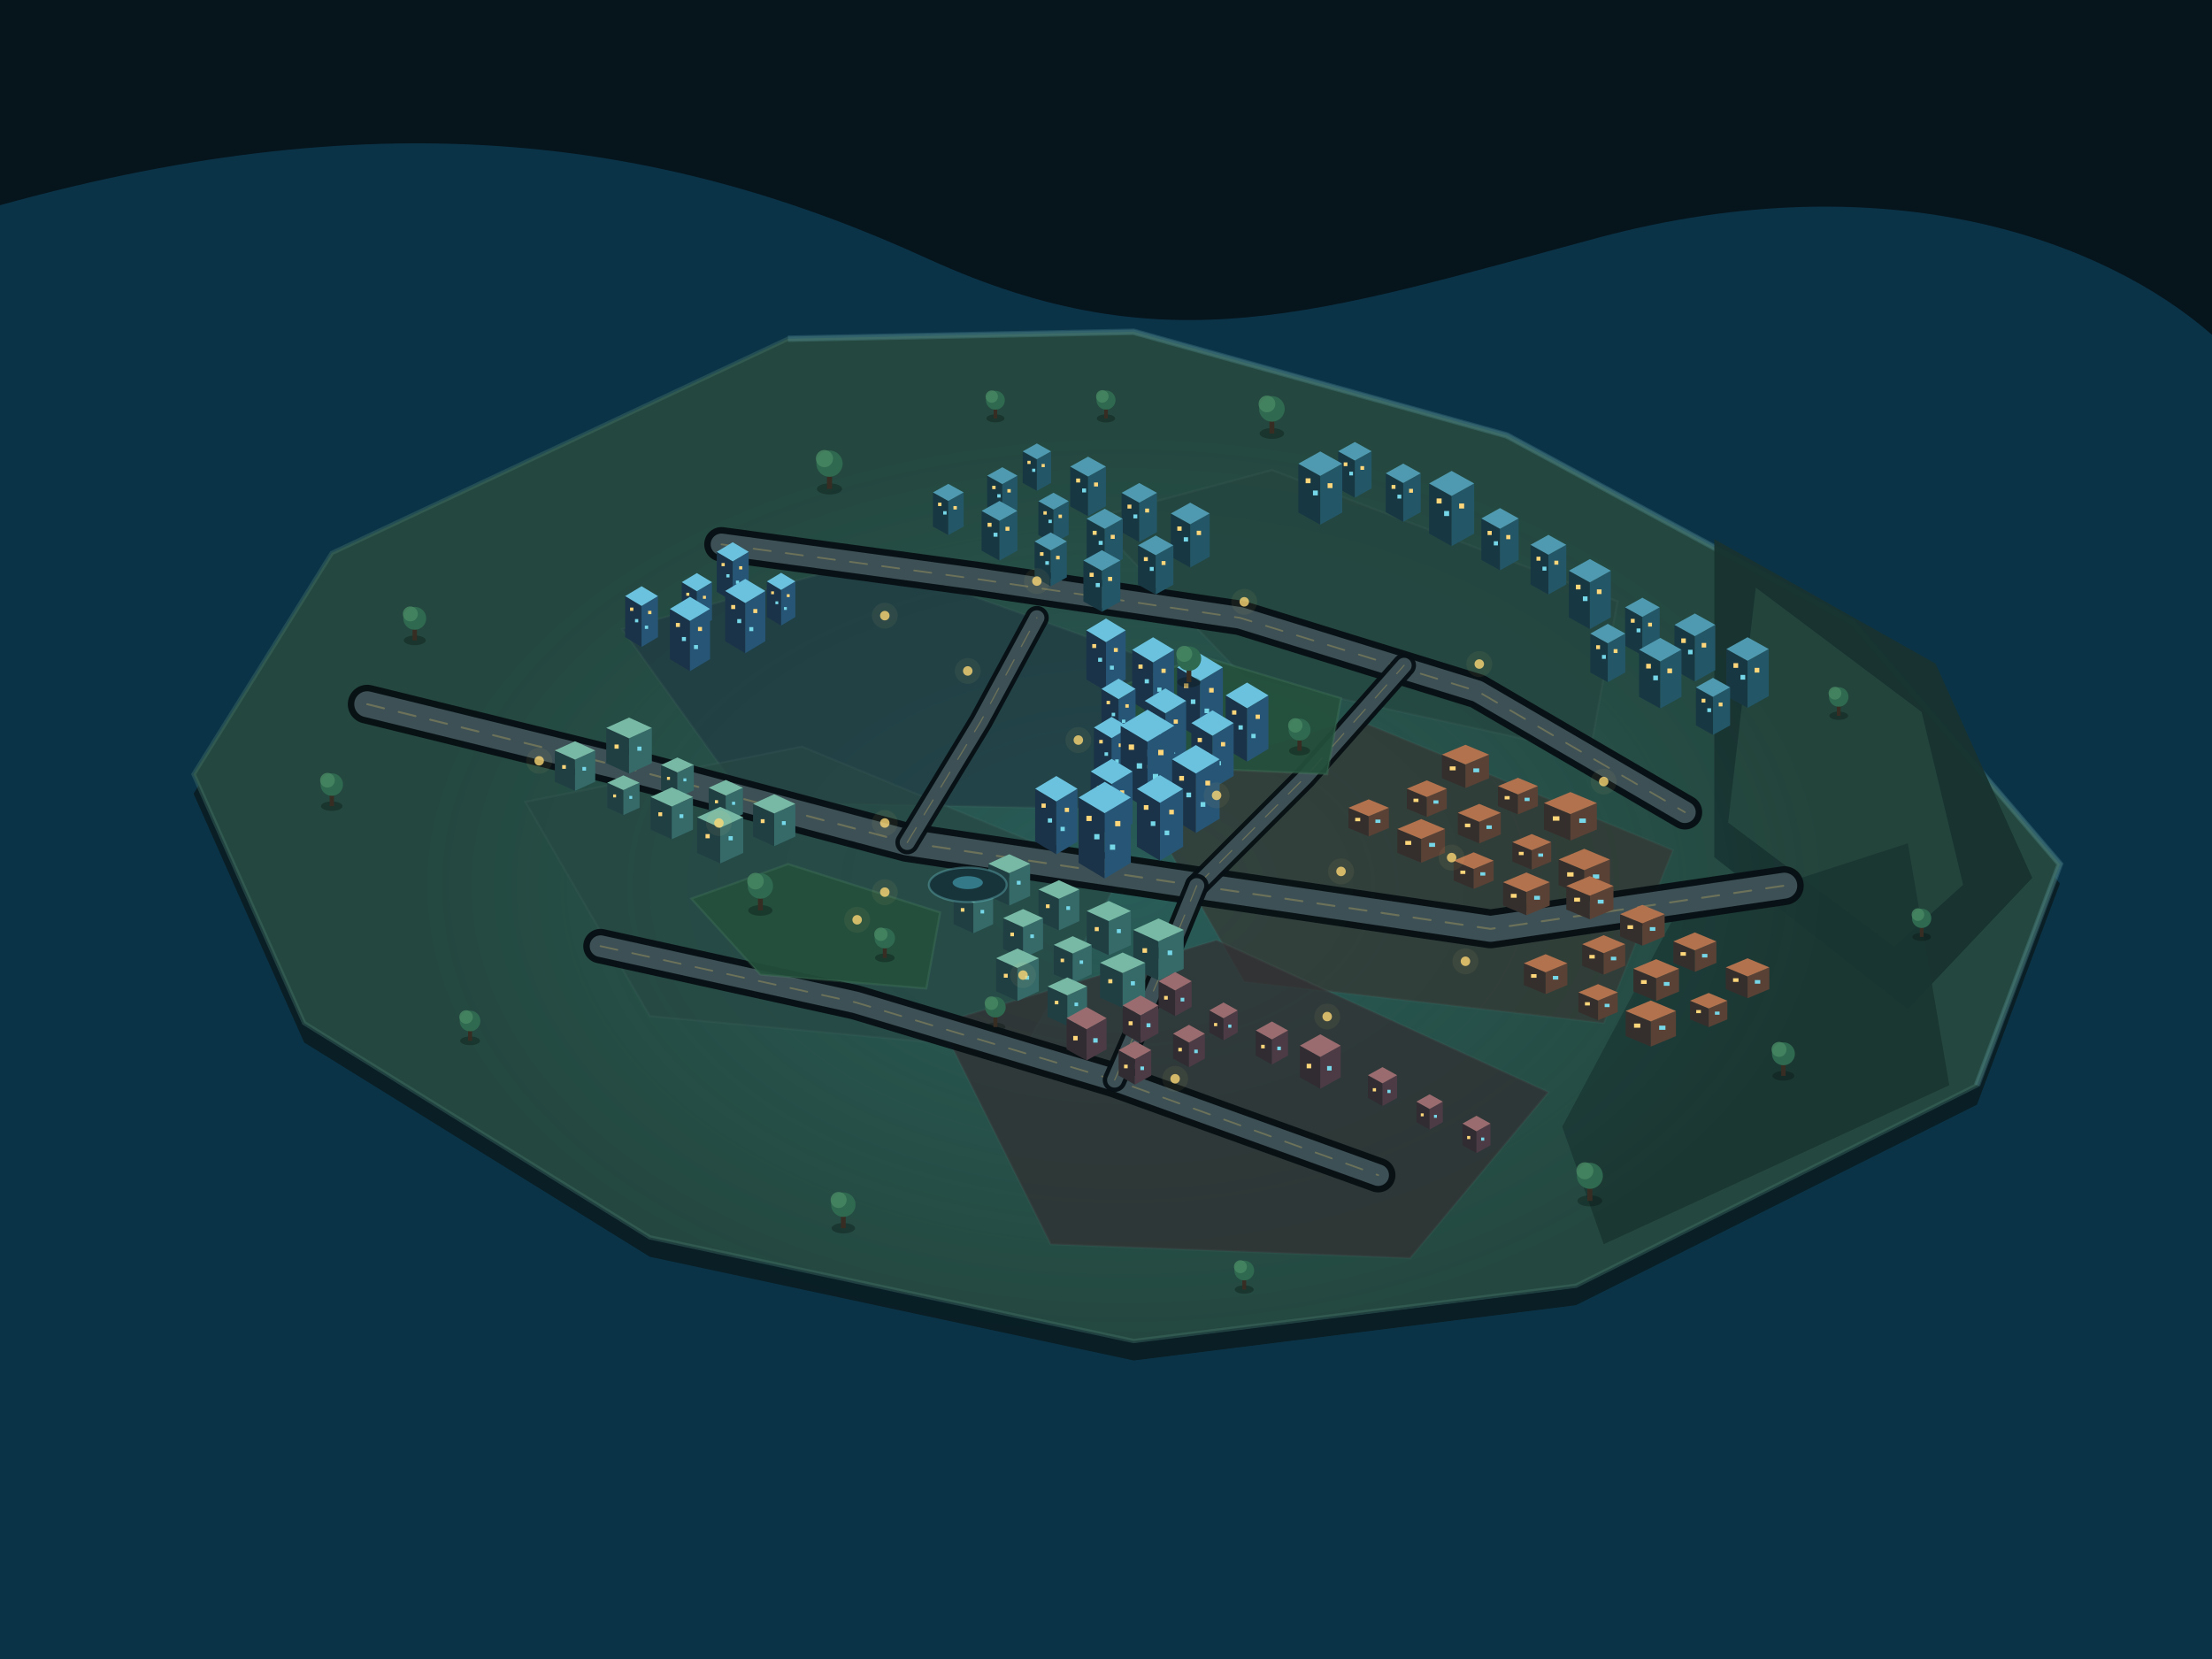
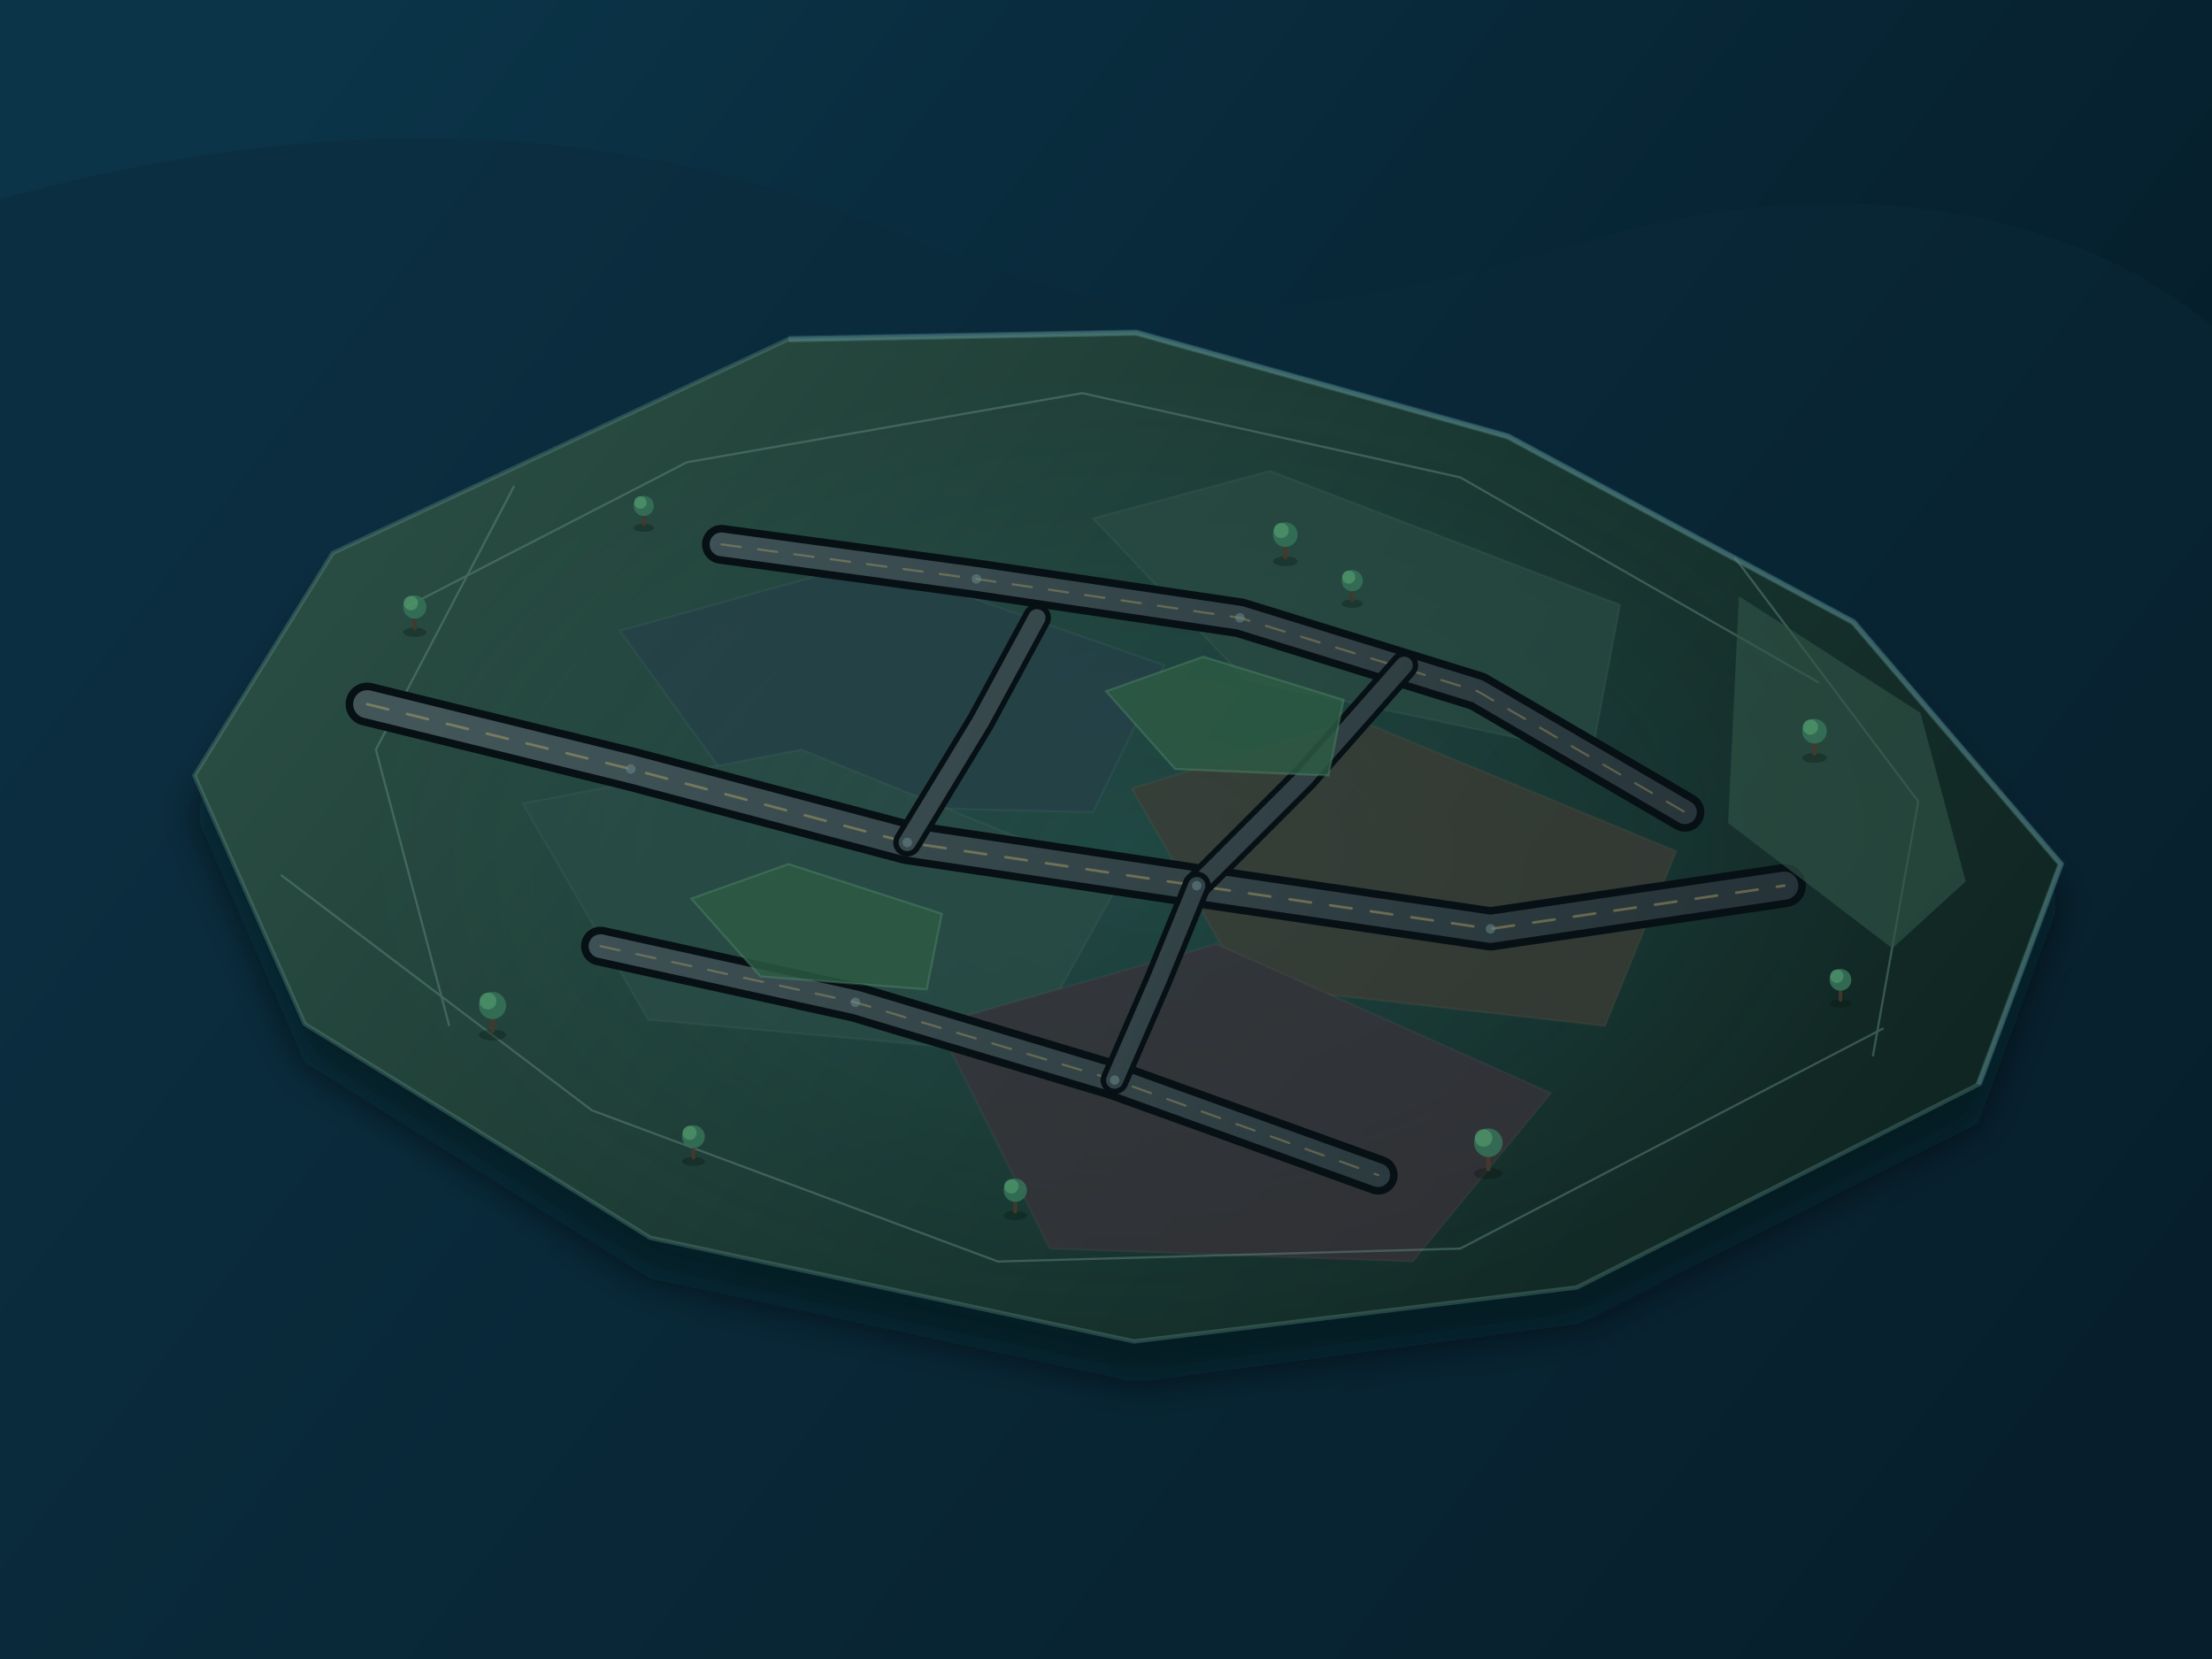
- <svg xmlns="http://www.w3.org/2000/svg" width="1024" height="768" viewBox="0 0 1024 768">
+ <svg xmlns="http://www.w3.org/2000/svg" width="1024" height="768" viewBox="0 0 1024 768" fill="none">
  <defs>
-     <linearGradient id="land" x1="230" y1="170" x2="810" y2="650">
-       <stop stop-color="#24483f" />
-       <stop offset=".55" stop-color="#17332f" />
-       <stop offset="1" stop-color="#0d2422" />
+     <linearGradient id="water" x1="96" y1="92" x2="910" y2="720" gradientUnits="userSpaceOnUse">
+       <stop stop-color="#0B3448" />
+       <stop offset="1" stop-color="#041823" />
    </linearGradient>
-     <linearGradient id="water" x1="0" y1="0" x2="800" y2="700">
-       <stop stop-color="#0b3347" />
-       <stop offset="1" stop-color="#041824" />
+     <linearGradient id="land" x1="238" y1="164" x2="808" y2="612" gradientUnits="userSpaceOnUse">
+       <stop stop-color="#294C42" />
+       <stop offset="0.55" stop-color="#193630" />
+       <stop offset="1" stop-color="#102623" />
    </linearGradient>
-     <linearGradient id="road" x1="280" y1="250" x2="760" y2="560">
-       <stop stop-color="#3c5055" />
-       <stop offset="1" stop-color="#202c31" />
+     <linearGradient id="road" x1="214" y1="288" x2="824" y2="520" gradientUnits="userSpaceOnUse">
+       <stop stop-color="#42565A" />
+       <stop offset="1" stop-color="#243136" />
    </linearGradient>
-     <radialGradient id="glow">
-       <stop stop-color="#42c7dc" stop-opacity=".16" />
-       <stop offset="1" stop-color="#42c7dc" stop-opacity="0" />
+     <radialGradient id="cityGlow" cx="0" cy="0" r="1" gradientTransform="translate(526 394) rotate(90) scale(222 356)" gradientUnits="userSpaceOnUse">
+       <stop stop-color="#57D4E8" stop-opacity="0.10" />
+       <stop offset="1" stop-color="#57D4E8" stop-opacity="0" />
    </radialGradient>
-     <style>.r-o{fill:none;stroke:#071014;stroke-linecap:round;stroke-linejoin:round;opacity:.96}.r-s{fill:none;stroke:url(#road);stroke-linecap:round;stroke-linejoin:round}.r-c{fill:none;stroke:#ddbf62;stroke-linecap:round;stroke-dasharray:8 7;opacity:.3}.w{fill:#ffd77a}.c{fill:#75d7e8}</style>
+     <filter id="softShadow" x="-20%" y="-30%" width="140%" height="170%">
+       <feGaussianBlur stdDeviation="9" />
+     </filter>
    <g id="tree">
-       <ellipse cy="2" rx="5" ry="2.2" fill="#06120e" opacity=".35" />
-       <rect x="-1" y="-6" width="2" height="8" fill="#382d23" />
-       <circle cy="-8" r="5.2" fill="#2f6950" />
-       <circle cx="-2" cy="-10" r="3.4" fill="#468662" opacity=".85" />
-     </g>
-     <g id="b-res">
-       <polygon points="-9,-25 0,-20 0,0 -9,-5" fill="#173743" />
-       <polygon points="9,-25 0,-20 0,0 9,-5" fill="#235667" />
-       <polygon points="0,-30 9,-25 0,-20 -9,-25" fill="#4f9ab0" />
-       <rect class="w" x="-6" y="-19" width="2" height="2" />
-       <rect class="c" x="-3" y="-14" width="2" height="2" />
-       <rect class="w" x="3" y="-17" width="2" height="2" />
-     </g>
-     <g id="b-com">
-       <polygon points="-10,-31 0,-25 0,0 -10,-6" fill="#1a3348" />
-       <polygon points="10,-31 0,-25 0,0 10,-6" fill="#275575" />
-       <polygon points="0,-37 10,-31 0,-25 -10,-31" fill="#6bc2df" />
-       <rect class="w" x="-7" y="-24" width="2" height="2" />
-       <rect class="c" x="-4" y="-17" width="2" height="2" />
-       <rect class="w" x="4" y="-22" width="2" height="2" />
-       <rect class="c" x="2" y="-13" width="2" height="2" />
-     </g>
-     <g id="b-ind">
-       <polygon points="-12,-17 0,-12 0,0 -12,-5" fill="#342f2c" />
-       <polygon points="12,-17 0,-12 0,0 12,-5" fill="#5a4135" />
-       <polygon points="0,-22 12,-17 0,-12 -12,-17" fill="#b2724e" />
-       <rect class="w" x="-8" y="-11" width="3" height="2" />
-       <rect class="c" x="4" y="-10" width="3" height="2" />
-     </g>
-     <g id="b-civic">
-       <polygon points="-11,-22 0,-17 0,0 -11,-5" fill="#203f43" />
-       <polygon points="11,-22 0,-17 0,0 11,-5" fill="#356a69" />
-       <polygon points="0,-27 11,-22 0,-17 -11,-22" fill="#78b9a5" />
-       <rect class="w" x="-7" y="-14" width="2" height="2" />
-       <rect class="c" x="4" y="-13" width="2" height="2" />
-     </g>
-     <g id="b-old">
-       <polygon points="-9,-19 0,-14 0,0 -9,-5" fill="#302c31" />
-       <polygon points="9,-19 0,-14 0,0 9,-5" fill="#4c3b45" />
-       <polygon points="0,-24 9,-19 0,-14 -9,-19" fill="#9a6c6f" />
-       <rect class="w" x="-6" y="-11" width="2" height="2" />
-       <rect class="c" x="3" y="-10" width="2" height="2" />
+       <ellipse cy="3" rx="6" ry="2.4" fill="#06120E" fill-opacity="0.34" />
+       <rect x="-1" y="-7" width="2" height="9" rx="1" fill="#46372A" />
+       <circle cy="-10" r="6" fill="#347056" />
+       <circle cx="-2" cy="-12" r="3.7" fill="#55A071" fill-opacity="0.72" />
    </g>
  </defs>
-   <rect width="1024" height="768" fill="#06141c" />
-   <path d="M0 95C180 45 310 65 430 120C540 170 610 145 740 110C875 74 975 112 1024 155V768H0Z" fill="url(#water)" />
-   <polygon points="364.8,156.8 524.8,153.6 697.6,201.6 857.6,288.0 953.6,400.0 915.2,502.4 729.6,595.2 524.8,620.8 300.8,572.8 140.8,473.6 89.6,358.4 153.6,256.0" fill="#071313" opacity=".65" transform="translate(0 9)" />
-   <polygon points="364.8,156.8 524.8,153.6 697.6,201.6 857.6,288.0 953.6,400.0 915.2,502.4 729.6,595.2 524.8,620.8 300.8,572.8 140.8,473.6 89.6,358.4 153.6,256.0" fill="url(#land)" stroke="#44736b" stroke-opacity=".4" stroke-width="2" />
-   <polyline points="364.8,156.8 524.8,153.6 697.6,201.6 857.6,288.0 953.6,400.0 915.2,502.4" fill="none" stroke="#6cb0bc" stroke-opacity=".22" stroke-width="3" />
-   <polygon points="793.6,249.6 896.0,307.2 940.8,406.4 883.2,467.2 793.6,396.8" fill="#17322f" opacity="0.95" />
-   <polygon points="812.8,272.0 889.6,329.6 908.8,409.6 876.8,438.4 800.0,380.8" fill="#27493f" opacity="0.75" />
-   <polygon points="883.2,390.4 902.4,502.4 742.4,576.0 723.2,521.6 774.4,425.6" fill="#1a3531" opacity="0.9" />
-   <ellipse cx="520" cy="410" rx="330" ry="210" fill="url(#glow)" />
-   <polygon points="588.8,217.6 748.8,278.4 736.0,348.8 576.0,313.6 505.6,240.0" fill="#24453f" opacity=".7" stroke="#6f8c84" stroke-opacity=".12" />
-   <polygon points="403.2,259.2 537.6,307.2 505.6,374.4 345.6,371.2 288.0,291.2" fill="#203b43" opacity=".7" stroke="#6f8c84" stroke-opacity=".12" />
-   <polygon points="627.2,332.8 774.4,393.6 742.4,473.6 576.0,454.4 524.8,364.8" fill="#343632" opacity=".7" stroke="#6f8c84" stroke-opacity=".12" />
-   <polygon points="371.2,345.6 518.4,406.4 473.6,486.4 300.8,470.4 243.2,371.2" fill="#264743" opacity=".7" stroke="#6f8c84" stroke-opacity=".12" />
-   <polygon points="563.2,435.2 716.8,505.6 652.8,582.4 486.4,576.0 435.2,473.6" fill="#322e31" opacity=".7" stroke="#6f8c84" stroke-opacity=".12" />
-   <path d="M170 326 L292 356 L420 390 L554 410 L690 430 L826 410" class="r-o" stroke-width="18" />
-   <path d="M170 326 L292 356 L420 390 L554 410 L690 430 L826 410" class="r-s" stroke-width="12" />
-   <path d="M170 326 L292 356 L420 390 L554 410 L690 430 L826 410" class="r-c" stroke-width="0.9" />
-   <path d="M334 252 L452 268 L574 286 L684 320 L780 376" class="r-o" stroke-width="16" />
-   <path d="M334 252 L452 268 L574 286 L684 320 L780 376" class="r-s" stroke-width="10" />
-   <path d="M334 252 L452 268 L574 286 L684 320 L780 376" class="r-c" stroke-width="0.8" />
-   <path d="M278 438 L396 464 L516 500 L638 544" class="r-o" stroke-width="16" />
-   <path d="M278 438 L396 464 L516 500 L638 544" class="r-s" stroke-width="10" />
-   <path d="M278 438 L396 464 L516 500 L638 544" class="r-c" stroke-width="0.8" />
-   <path d="M420 390 L454 334 L480 286" class="r-o" stroke-width="11" />
-   <path d="M420 390 L454 334 L480 286" class="r-s" stroke-width="7" />
-   <path d="M420 390 L454 334 L480 286" class="r-c" stroke-width="0.55" />
-   <path d="M554 410 L604 360 L650 308" class="r-o" stroke-width="11" />
-   <path d="M554 410 L604 360 L650 308" class="r-s" stroke-width="7" />
-   <path d="M554 410 L604 360 L650 308" class="r-c" stroke-width="0.55" />
-   <path d="M516 500 L536 454 L554 410" class="r-o" stroke-width="11" />
-   <path d="M516 500 L536 454 L554 410" class="r-s" stroke-width="7" />
-   <path d="M516 500 L536 454 L554 410" class="r-c" stroke-width="0.55" />
-   <polygon points="556.8,304.0 620.8,323.2 614.4,358.4 544.0,355.2 512.0,320.0" fill="#24503c" opacity=".9" stroke="#63a078" stroke-opacity=".2" />
-   <polygon points="364.8,400.0 435.2,422.4 428.8,457.6 352.0,451.2 320.0,416.0" fill="#24503c" opacity=".9" stroke="#63a078" stroke-opacity=".2" />
-   <use href="#b-res" transform="translate(480.0 227.2) scale(0.73)" />
-   <use href="#b-res" transform="translate(503.7 239.0) scale(0.92)" />
-   <use href="#b-res" transform="translate(527.4 250.9) scale(0.91)" />
-   <use href="#b-res" transform="translate(551.0 262.7) scale(1.00)" />
-   <use href="#b-res" transform="translate(464.0 239.7) scale(0.78)" />
-   <use href="#b-res" transform="translate(487.7 251.5) scale(0.78)" />
-   <use href="#b-res" transform="translate(511.4 263.4) scale(0.93)" />
-   <use href="#b-res" transform="translate(535.0 275.2) scale(0.91)" />
-   <use href="#b-res" transform="translate(439.0 247.7) scale(0.79)" />
-   <use href="#b-res" transform="translate(462.7 259.5) scale(0.92)" />
-   <use href="#b-res" transform="translate(486.4 271.4) scale(0.83)" />
-   <use href="#b-res" transform="translate(510.1 283.2) scale(0.95)" />
-   <use href="#b-res" transform="translate(627.2 230.4) scale(0.86)" />
-   <use href="#b-res" transform="translate(649.6 241.6) scale(0.90)" />
-   <use href="#b-res" transform="translate(672.0 252.8) scale(1.16)" />
-   <use href="#b-res" transform="translate(694.4 264.0) scale(0.96)" />
-   <use href="#b-res" transform="translate(716.8 275.2) scale(0.92)" />
-   <use href="#b-res" transform="translate(611.2 242.9) scale(1.13)" />
-   <use href="#b-res" transform="translate(736.0 291.2) scale(1.08)" />
-   <use href="#b-res" transform="translate(760.3 303.4) scale(0.89)" />
-   <use href="#b-res" transform="translate(784.6 315.5) scale(1.05)" />
-   <use href="#b-res" transform="translate(809.0 327.7) scale(1.09)" />
-   <use href="#b-res" transform="translate(744.3 315.8) scale(0.90)" />
-   <use href="#b-res" transform="translate(768.6 328.0) scale(1.09)" />
-   <use href="#b-res" transform="translate(793.0 340.2) scale(0.88)" />
-   <use href="#b-com" transform="translate(339.2 278.4) scale(0.74)" />
-   <use href="#b-com" transform="translate(361.6 289.6) scale(0.66)" />
-   <use href="#b-com" transform="translate(322.6 291.2) scale(0.70)" />
-   <use href="#b-com" transform="translate(345.0 302.4) scale(0.93)" />
-   <use href="#b-com" transform="translate(297.0 299.5) scale(0.76)" />
-   <use href="#b-com" transform="translate(319.4 310.7) scale(0.93)" />
-   <use href="#b-com" transform="translate(512.0 320.0) scale(0.91)" />
-   <use href="#b-com" transform="translate(533.8 330.9) scale(0.97)" />
-   <use href="#b-com" transform="translate(555.5 341.8) scale(1.06)" />
-   <use href="#b-com" transform="translate(577.3 352.6) scale(0.99)" />
-   <use href="#b-com" transform="translate(517.8 343.4) scale(0.79)" />
-   <use href="#b-com" transform="translate(539.5 354.2) scale(0.96)" />
-   <use href="#b-com" transform="translate(561.3 365.1) scale(0.98)" />
-   <use href="#b-com" transform="translate(514.6 362.2) scale(0.82)" />
-   <use href="#b-com" transform="translate(536.3 373.1) scale(0.79)" />
-   <use href="#b-com" transform="translate(531.2 374.4) scale(1.24)" />
-   <use href="#b-com" transform="translate(553.6 385.6) scale(1.10)" />
-   <use href="#b-com" transform="translate(514.6 387.2) scale(0.97)" />
-   <use href="#b-com" transform="translate(537.0 398.4) scale(1.07)" />
-   <use href="#b-com" transform="translate(489.0 395.5) scale(0.98)" />
-   <use href="#b-com" transform="translate(511.4 406.7) scale(1.21)" />
-   <use href="#b-ind" transform="translate(678.4 364.8) scale(0.91)" />
-   <use href="#b-ind" transform="translate(702.7 377.0) scale(0.77)" />
-   <use href="#b-ind" transform="translate(727.0 389.1) scale(1.02)" />
-   <use href="#b-ind" transform="translate(660.5 378.2) scale(0.77)" />
-   <use href="#b-ind" transform="translate(684.8 390.4) scale(0.83)" />
-   <use href="#b-ind" transform="translate(709.1 402.6) scale(0.75)" />
-   <use href="#b-ind" transform="translate(733.4 414.7) scale(0.99)" />
-   <use href="#b-ind" transform="translate(633.6 387.2) scale(0.78)" />
-   <use href="#b-ind" transform="translate(657.9 399.4) scale(0.92)" />
-   <use href="#b-ind" transform="translate(682.2 411.5) scale(0.77)" />
-   <use href="#b-ind" transform="translate(706.6 423.7) scale(0.90)" />
-   <use href="#b-ind" transform="translate(736.0 425.6) scale(0.91)" />
-   <use href="#b-ind" transform="translate(760.3 437.8) scale(0.86)" />
-   <use href="#b-ind" transform="translate(784.6 449.9) scale(0.83)" />
-   <use href="#b-ind" transform="translate(809.0 462.1) scale(0.84)" />
-   <use href="#b-ind" transform="translate(742.4 451.2) scale(0.83)" />
-   <use href="#b-ind" transform="translate(766.7 463.4) scale(0.88)" />
-   <use href="#b-ind" transform="translate(791.0 475.5) scale(0.72)" />
-   <use href="#b-ind" transform="translate(715.5 460.2) scale(0.84)" />
-   <use href="#b-ind" transform="translate(739.8 472.3) scale(0.76)" />
-   <use href="#b-ind" transform="translate(764.2 484.5) scale(0.97)" />
-   <use href="#b-civic" transform="translate(291.2 358.1) scale(0.96)" />
-   <use href="#b-civic" transform="translate(313.6 369.3) scale(0.69)" />
-   <use href="#b-civic" transform="translate(336.0 380.5) scale(0.72)" />
-   <use href="#b-civic" transform="translate(358.4 391.7) scale(0.89)" />
-   <use href="#b-civic" transform="translate(266.2 366.1) scale(0.85)" />
-   <use href="#b-civic" transform="translate(288.6 377.3) scale(0.68)" />
-   <use href="#b-civic" transform="translate(311.0 388.5) scale(0.89)" />
-   <use href="#b-civic" transform="translate(333.4 399.7) scale(0.97)" />
-   <use href="#b-civic" transform="translate(467.2 419.2) scale(0.88)" />
-   <use href="#b-civic" transform="translate(490.2 430.7) scale(0.86)" />
-   <use href="#b-civic" transform="translate(513.3 442.2) scale(0.93)" />
-   <use href="#b-civic" transform="translate(536.3 453.8) scale(1.06)" />
-   <use href="#b-civic" transform="translate(450.6 432.0) scale(0.83)" />
-   <use href="#b-civic" transform="translate(473.6 443.5) scale(0.84)" />
-   <use href="#b-civic" transform="translate(496.6 455.0) scale(0.80)" />
-   <use href="#b-civic" transform="translate(519.7 466.6) scale(0.95)" />
-   <use href="#b-civic" transform="translate(471.0 463.4) scale(0.90)" />
-   <use href="#b-civic" transform="translate(494.1 474.9) scale(0.83)" />
-   <use href="#b-old" transform="translate(544.0 470.4) scale(0.85)" />
-   <use href="#b-old" transform="translate(566.4 481.6) scale(0.73)" />
-   <use href="#b-old" transform="translate(588.8 492.8) scale(0.83)" />
-   <use href="#b-old" transform="translate(611.2 504.0) scale(1.05)" />
-   <use href="#b-old" transform="translate(528.0 482.9) scale(0.92)" />
-   <use href="#b-old" transform="translate(550.4 494.1) scale(0.82)" />
-   <use href="#b-old" transform="translate(503.0 490.9) scale(1.03)" />
-   <use href="#b-old" transform="translate(525.4 502.1) scale(0.84)" />
-   <use href="#b-old" transform="translate(640.0 512.0) scale(0.75)" />
-   <use href="#b-old" transform="translate(661.8 522.9) scale(0.68)" />
-   <use href="#b-old" transform="translate(683.5 533.8) scale(0.72)" />
-   <ellipse cx="448.0" cy="409.6" rx="18" ry="8" fill="#16343a" stroke="#7ad8df" stroke-opacity=".32" />
-   <ellipse cx="448.0" cy="408.6" rx="7" ry="3" fill="#4db3c8" opacity=".55" />
-   <use href="#tree" transform="translate(460.8 192.0) scale(0.84)" />
-   <use href="#tree" transform="translate(512.0 192.0) scale(0.85)" />
-   <use href="#tree" transform="translate(588.8 198.4) scale(1.14)" />
-   <use href="#tree" transform="translate(851.2 329.6) scale(0.87)" />
-   <use href="#tree" transform="translate(889.6 432.0) scale(0.86)" />
-   <use href="#tree" transform="translate(825.6 496.0) scale(1.02)" />
-   <use href="#tree" transform="translate(736.0 553.6) scale(1.16)" />
-   <use href="#tree" transform="translate(576.0 595.2) scale(0.88)" />
-   <use href="#tree" transform="translate(390.4 566.4) scale(1.09)" />
-   <use href="#tree" transform="translate(217.6 480.0) scale(0.92)" />
-   <use href="#tree" transform="translate(153.6 371.2) scale(1.00)" />
-   <use href="#tree" transform="translate(192.0 294.4) scale(1.02)" />
-   <use href="#tree" transform="translate(384.0 224.0) scale(1.17)" />
-   <use href="#tree" transform="translate(550.4 313.6) scale(1.09)" />
-   <use href="#tree" transform="translate(601.6 345.6) scale(0.98)" />
-   <use href="#tree" transform="translate(352.0 419.2) scale(1.13)" />
-   <use href="#tree" transform="translate(409.6 441.6) scale(0.91)" />
-   <use href="#tree" transform="translate(460.8 473.6) scale(0.92)" />
-   <circle cx="409.6" cy="285.0" r="2.2" fill="#ffd875" opacity=".78" />
-   <circle cx="409.6" cy="285.0" r="6" fill="#ffd875" opacity=".06" />
-   <circle cx="448.0" cy="310.6" r="2.2" fill="#ffd875" opacity=".78" />
-   <circle cx="448.0" cy="310.6" r="6" fill="#ffd875" opacity=".06" />
-   <circle cx="499.2" cy="342.6" r="2.2" fill="#ffd875" opacity=".78" />
-   <circle cx="499.2" cy="342.6" r="6" fill="#ffd875" opacity=".06" />
-   <circle cx="563.2" cy="368.2" r="2.2" fill="#ffd875" opacity=".78" />
-   <circle cx="563.2" cy="368.2" r="6" fill="#ffd875" opacity=".06" />
-   <circle cx="620.8" cy="403.4" r="2.2" fill="#ffd875" opacity=".78" />
-   <circle cx="620.8" cy="403.4" r="6" fill="#ffd875" opacity=".06" />
-   <circle cx="678.4" cy="445.0" r="2.2" fill="#ffd875" opacity=".78" />
-   <circle cx="678.4" cy="445.0" r="6" fill="#ffd875" opacity=".06" />
-   <circle cx="249.6" cy="352.2" r="2.2" fill="#ffd875" opacity=".78" />
-   <circle cx="249.6" cy="352.2" r="6" fill="#ffd875" opacity=".06" />
-   <circle cx="332.8" cy="381.0" r="2.2" fill="#ffd875" opacity=".78" />
-   <circle cx="332.8" cy="381.0" r="6" fill="#ffd875" opacity=".06" />
-   <circle cx="409.6" cy="413.0" r="2.2" fill="#ffd875" opacity=".78" />
-   <circle cx="409.6" cy="413.0" r="6" fill="#ffd875" opacity=".06" />
-   <circle cx="473.6" cy="451.4" r="2.2" fill="#ffd875" opacity=".78" />
-   <circle cx="473.6" cy="451.4" r="6" fill="#ffd875" opacity=".06" />
-   <circle cx="544.0" cy="499.4" r="2.2" fill="#ffd875" opacity=".78" />
-   <circle cx="544.0" cy="499.4" r="6" fill="#ffd875" opacity=".06" />
-   <circle cx="480.0" cy="269.0" r="2.2" fill="#ffd875" opacity=".78" />
-   <circle cx="480.0" cy="269.0" r="6" fill="#ffd875" opacity=".06" />
-   <circle cx="576.0" cy="278.6" r="2.2" fill="#ffd875" opacity=".78" />
-   <circle cx="576.0" cy="278.6" r="6" fill="#ffd875" opacity=".06" />
-   <circle cx="684.8" cy="307.4" r="2.2" fill="#ffd875" opacity=".78" />
-   <circle cx="684.8" cy="307.4" r="6" fill="#ffd875" opacity=".06" />
-   <circle cx="742.4" cy="361.8" r="2.2" fill="#ffd875" opacity=".78" />
-   <circle cx="742.4" cy="361.8" r="6" fill="#ffd875" opacity=".06" />
-   <circle cx="409.6" cy="381.0" r="2.2" fill="#ffd875" opacity=".78" />
-   <circle cx="409.6" cy="381.0" r="6" fill="#ffd875" opacity=".06" />
-   <circle cx="396.8" cy="425.8" r="2.2" fill="#ffd875" opacity=".78" />
-   <circle cx="396.8" cy="425.8" r="6" fill="#ffd875" opacity=".06" />
-   <circle cx="672.0" cy="397.0" r="2.2" fill="#ffd875" opacity=".78" />
-   <circle cx="672.0" cy="397.0" r="6" fill="#ffd875" opacity=".06" />
-   <circle cx="614.4" cy="470.6" r="2.2" fill="#ffd875" opacity=".78" />
-   <circle cx="614.4" cy="470.6" r="6" fill="#ffd875" opacity=".06" />
+   <rect width="1024" height="768" fill="url(#water)" />
+   <path d="M0 92C166 47 300 58 426 112C545 163 622 143 748 108C875 74 974 108 1024 151V768H0V92Z" fill="#0C2B3A" fill-opacity="0.44" />
+   <polygon points="365,166 526,162 700,210 858,296 954,406 916,510 731,603 526,630 301,582 141,482 90,366 154,264" fill="#02090B" fill-opacity="0.55" transform="translate(0 10)" filter="url(#softShadow)" />
+   <polygon points="365,157 526,154 698,202 858,288 954,400 916,502 730,596 525,621 301,573 141,474 90,359 154,256" fill="url(#land)" stroke="#5F8E83" stroke-opacity="0.36" stroke-width="2" />
+   <polyline points="365,157 526,154 698,202 858,288 954,400 916,502" stroke="#7DC4CF" stroke-opacity="0.20" stroke-width="3" />
+   <ellipse cx="526" cy="398" rx="356" ry="226" fill="url(#cityGlow)" />
+   <g opacity="0.74">
+     <polygon points="588,218 750,280 737,349 577,315 506,240" fill="#294A42" stroke="#73958B" stroke-opacity="0.13" />
+     <polygon points="402,260 539,308 506,376 345,372 287,292" fill="#243F48" stroke="#78939A" stroke-opacity="0.13" />
+     <polygon points="628,333 776,394 743,475 576,456 524,365" fill="#3D3B34" stroke="#9C8A70" stroke-opacity="0.11" />
+     <polygon points="371,347 519,407 474,488 300,472 242,372" fill="#2A4B46" stroke="#7C9D92" stroke-opacity="0.12" />
+     <polygon points="563,437 718,506 654,584 486,578 434,474" fill="#383238" stroke="#8D7A86" stroke-opacity="0.12" />
+   </g>
+   <g opacity="0.52" stroke="#5D827A" stroke-width="1">
+     <path d="M188 281L318 214L501 182L676 221L842 316" />
+     <path d="M130 405L274 514L462 584L676 578L872 476" />
+     <path d="M238 225L174 347L208 475" />
+     <path d="M803 258L888 371L867 489" />
+   </g>
+   <g>
+     <path d="M170 326L292 356L420 390L554 410L690 430L826 410" stroke="#071014" stroke-width="20" stroke-linecap="round" stroke-linejoin="round" />
+     <path d="M170 326L292 356L420 390L554 410L690 430L826 410" stroke="url(#road)" stroke-width="13" stroke-linecap="round" stroke-linejoin="round" />
+     <path d="M170 326L292 356L420 390L554 410L690 430L826 410" stroke="#E4C96F" stroke-opacity="0.34" stroke-width="1.2" stroke-linecap="round" stroke-dasharray="10 9" />
+     <path d="M334 252L452 268L574 286L684 320L780 376" stroke="#071014" stroke-width="18" stroke-linecap="round" stroke-linejoin="round" />
+     <path d="M334 252L452 268L574 286L684 320L780 376" stroke="url(#road)" stroke-width="11" stroke-linecap="round" stroke-linejoin="round" />
+     <path d="M334 252L452 268L574 286L684 320L780 376" stroke="#E4C96F" stroke-opacity="0.28" stroke-width="1" stroke-linecap="round" stroke-dasharray="9 8" />
+     <path d="M278 438L396 464L516 500L638 544" stroke="#071014" stroke-width="18" stroke-linecap="round" stroke-linejoin="round" />
+     <path d="M278 438L396 464L516 500L638 544" stroke="url(#road)" stroke-width="11" stroke-linecap="round" stroke-linejoin="round" />
+     <path d="M278 438L396 464L516 500L638 544" stroke="#E4C96F" stroke-opacity="0.28" stroke-width="1" stroke-linecap="round" stroke-dasharray="9 8" />
+     <path d="M420 390L454 334L480 286" stroke="#071014" stroke-width="13" stroke-linecap="round" />
+     <path d="M420 390L454 334L480 286" stroke="url(#road)" stroke-width="8" stroke-linecap="round" />
+     <path d="M554 410L604 360L650 308" stroke="#071014" stroke-width="13" stroke-linecap="round" />
+     <path d="M554 410L604 360L650 308" stroke="url(#road)" stroke-width="8" stroke-linecap="round" />
+     <path d="M516 500L536 454L554 410" stroke="#071014" stroke-width="13" stroke-linecap="round" />
+     <path d="M516 500L536 454L554 410" stroke="url(#road)" stroke-width="8" stroke-linecap="round" />
+   </g>
+   <g>
+     <polygon points="557,304 622,324 615,359 544,356 512,320" fill="#2C5A43" fill-opacity="0.82" stroke="#73B18A" stroke-opacity="0.25" />
+     <polygon points="365,400 436,423 429,458 352,452 320,416" fill="#2C5A43" fill-opacity="0.82" stroke="#73B18A" stroke-opacity="0.25" />
+     <polygon points="805,276 889,330 910,408 876,439 800,381" fill="#315447" fill-opacity="0.62" />
+   </g>
+   <g opacity="0.9">
+     <use href="#tree" transform="translate(192 290) scale(.9)" />
+     <use href="#tree" transform="translate(228 476) scale(1.05)" />
+     <use href="#tree" transform="translate(321 535) scale(.88)" />
+     <use href="#tree" transform="translate(595 257) scale(.95)" />
+     <use href="#tree" transform="translate(626 277) scale(.82)" />
+     <use href="#tree" transform="translate(689 540) scale(1.1)" />
+     <use href="#tree" transform="translate(840 348) scale(.95)" />
+     <use href="#tree" transform="translate(852 462) scale(.84)" />
+     <use href="#tree" transform="translate(470 560) scale(.9)" />
+     <use href="#tree" transform="translate(298 242) scale(.78)" />
+   </g>
+   <g fill="#6C8A8E" fill-opacity="0.52">
+     <circle cx="292" cy="356" r="2.2" />
+     <circle cx="420" cy="390" r="2.2" />
+     <circle cx="554" cy="410" r="2.2" />
+     <circle cx="690" cy="430" r="2.2" />
+     <circle cx="452" cy="268" r="2.2" />
+     <circle cx="574" cy="286" r="2.2" />
+     <circle cx="396" cy="464" r="2.2" />
+     <circle cx="516" cy="500" r="2.2" />
+   </g>
</svg>
